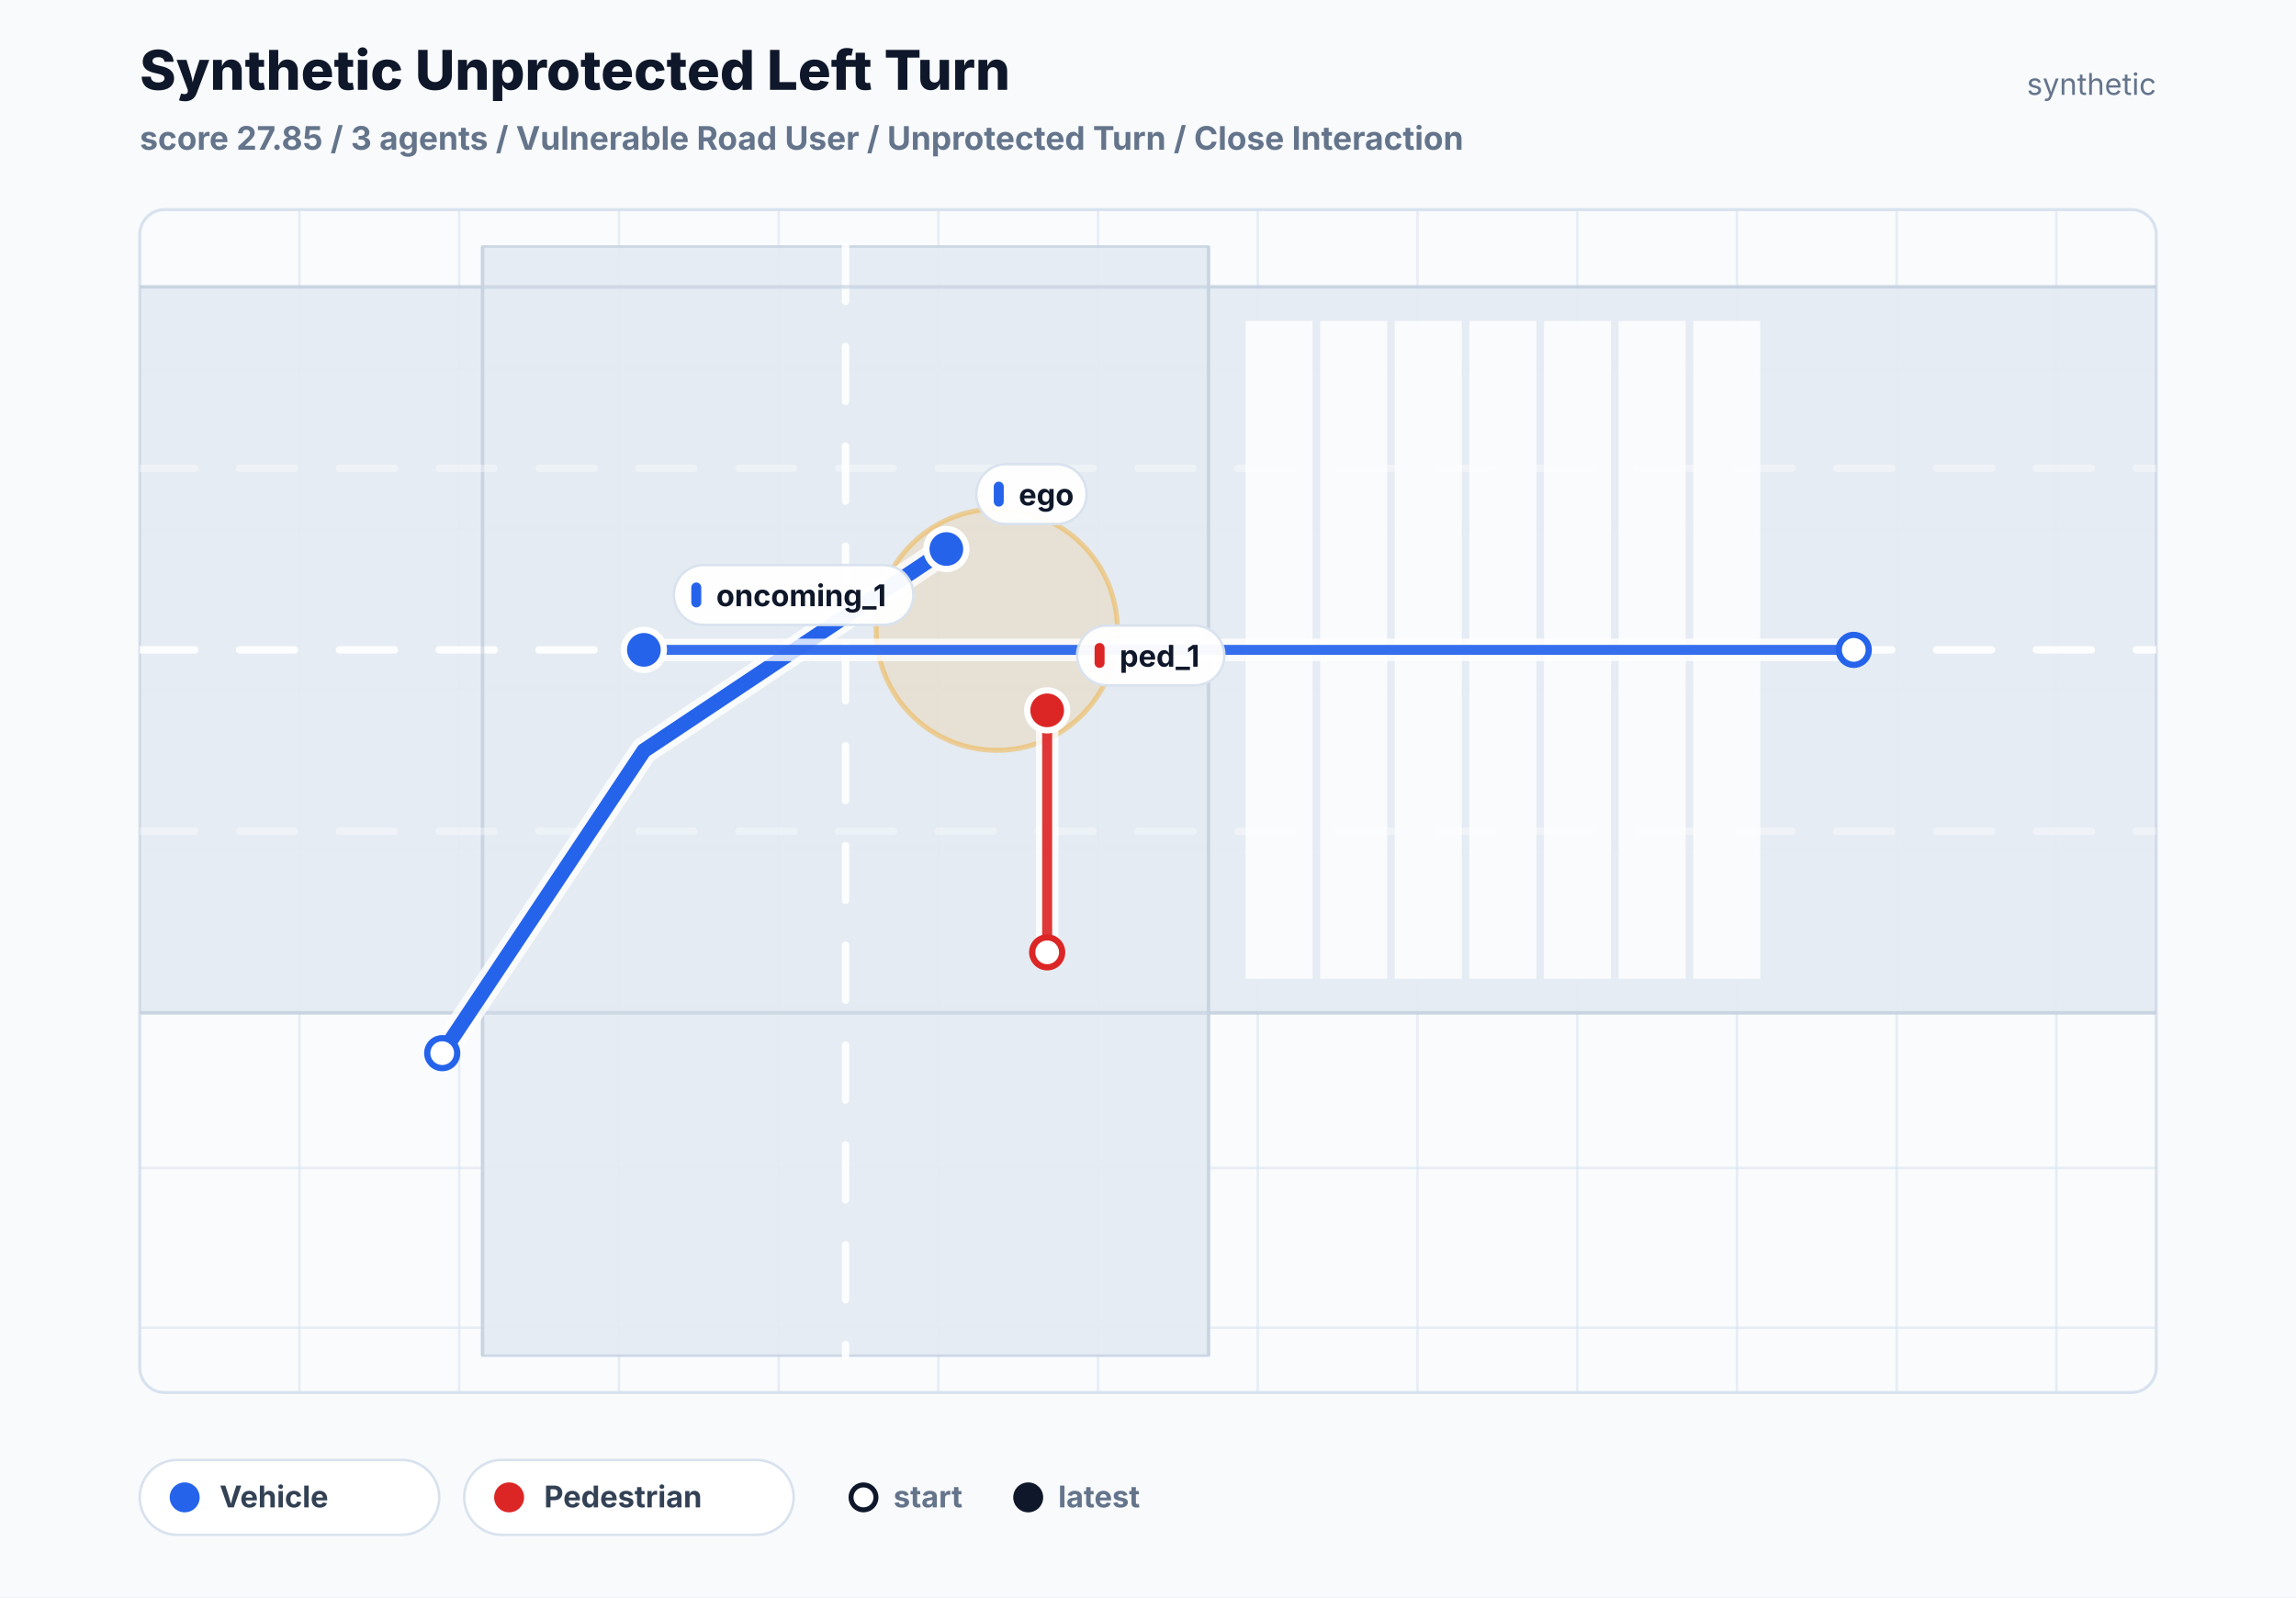
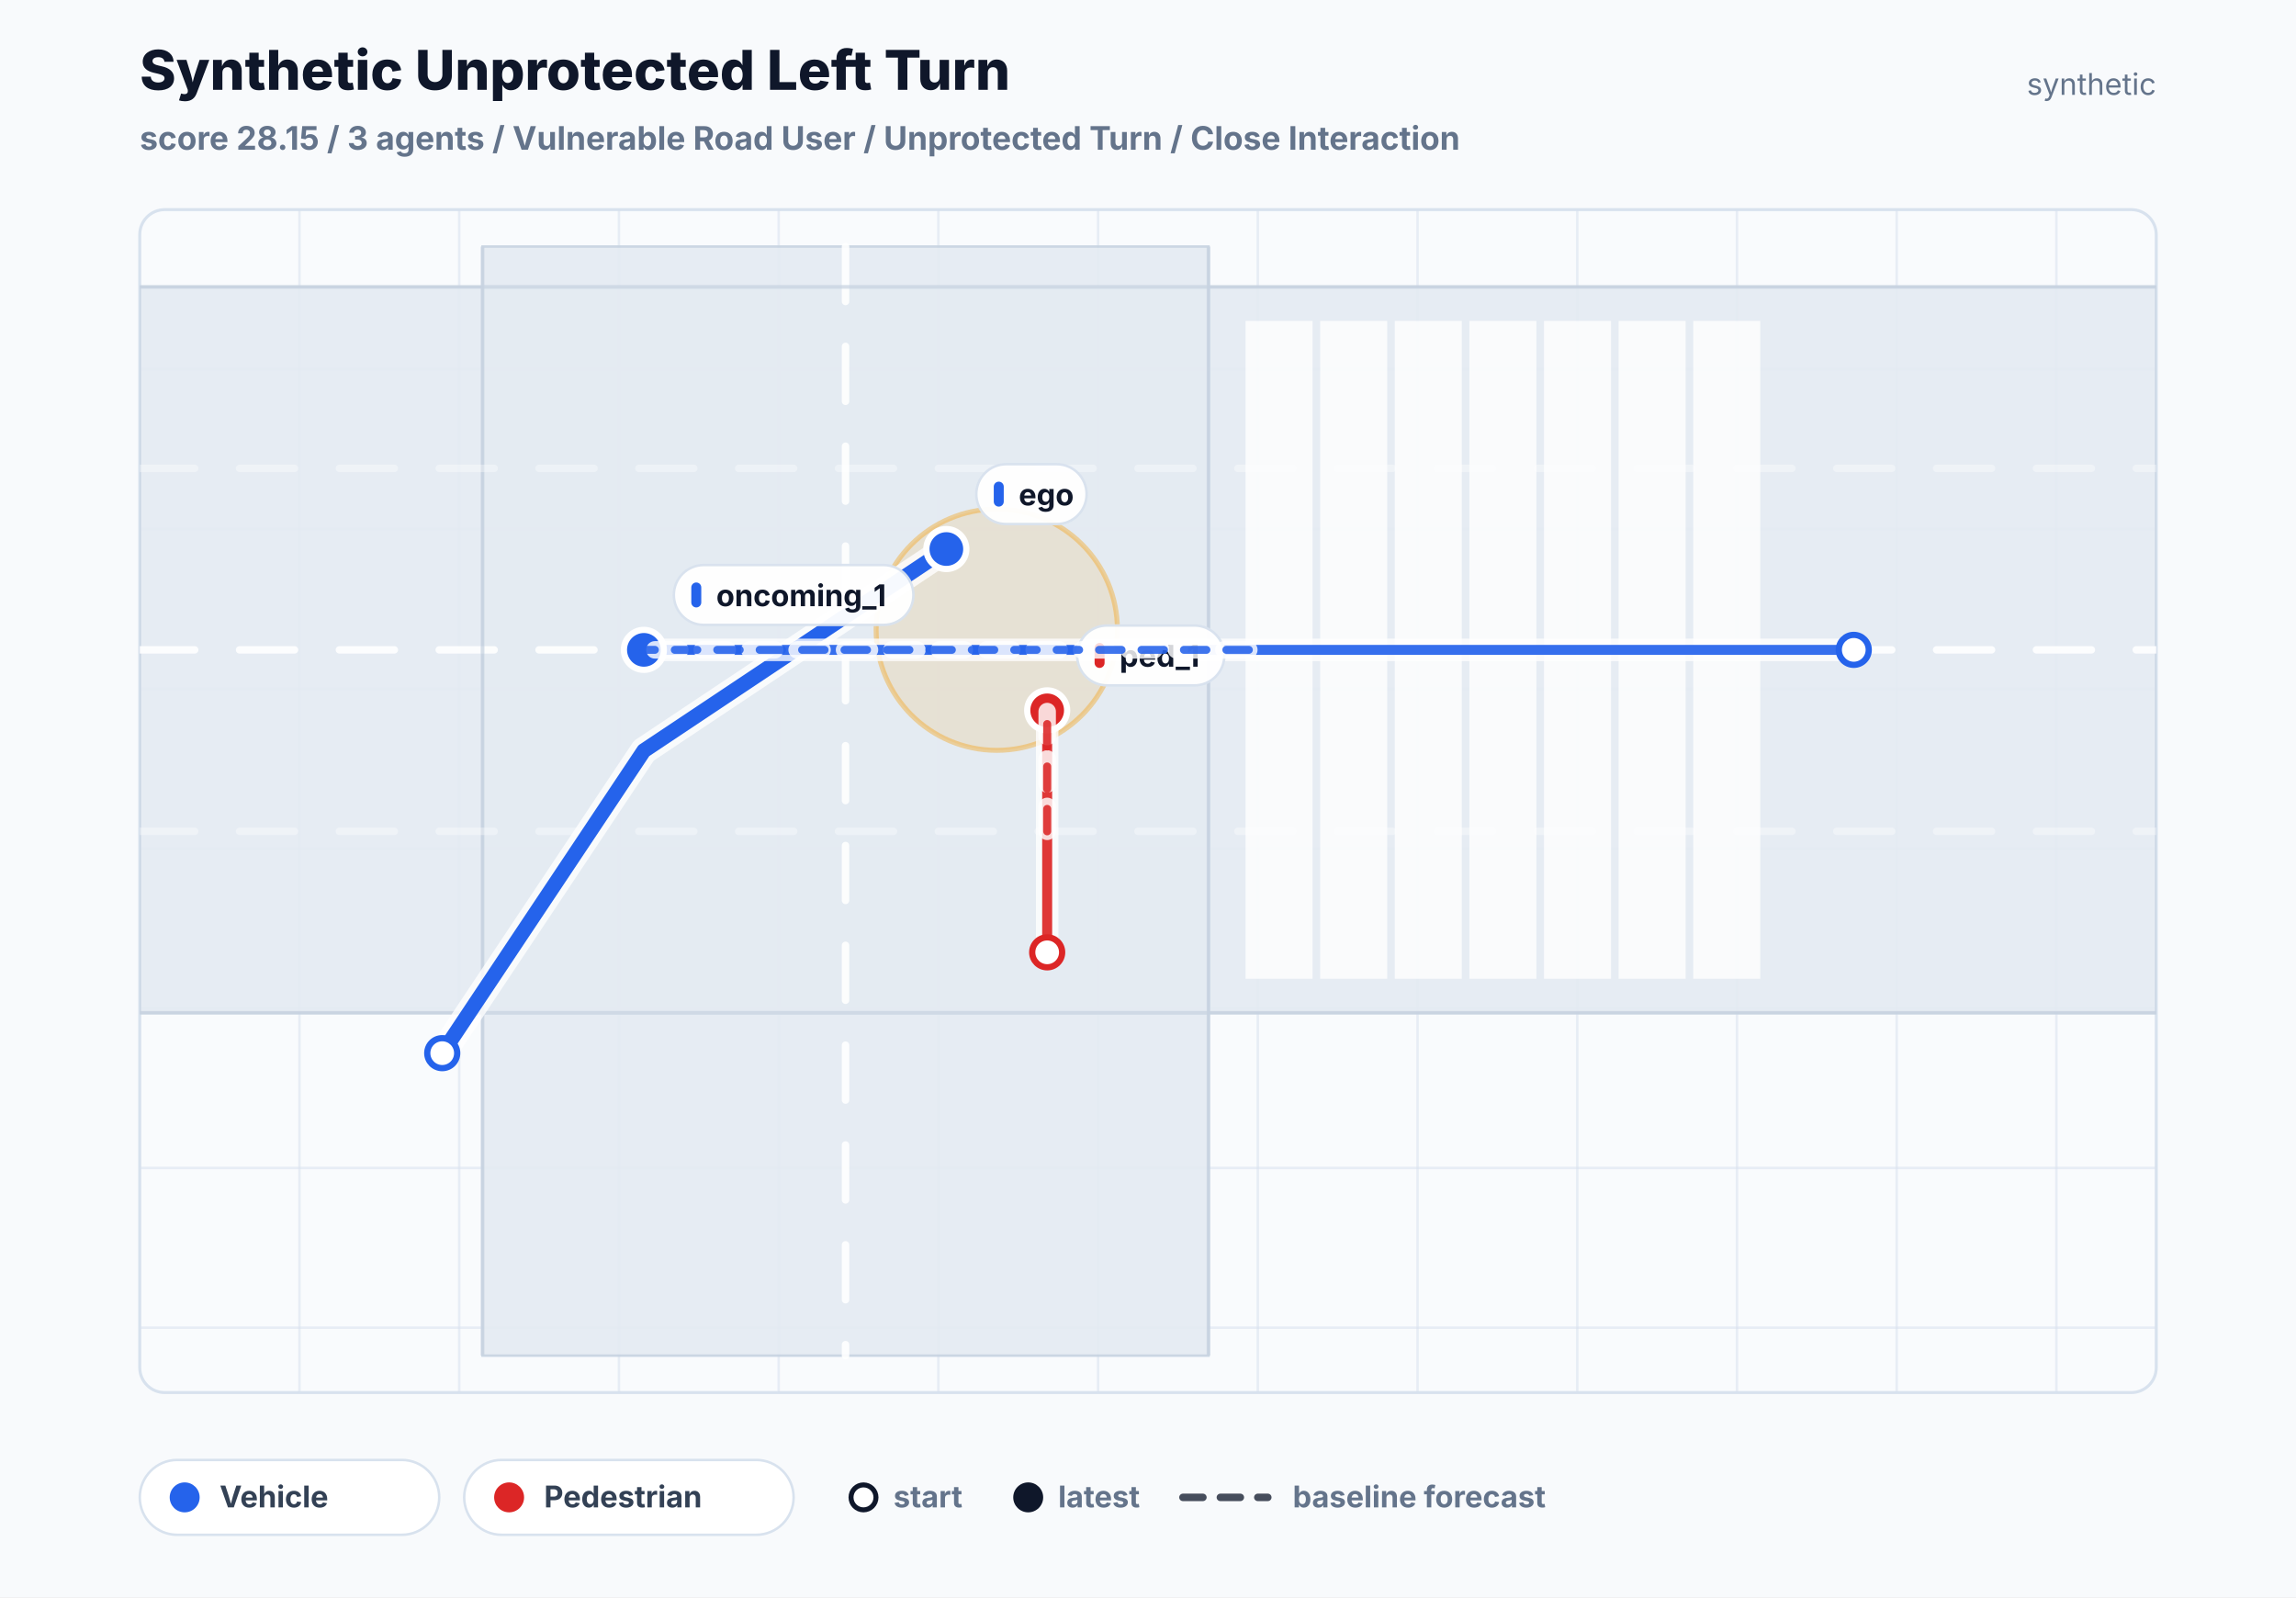
<svg xmlns="http://www.w3.org/2000/svg" width="920" height="640" viewBox="0 0 920 640" role="img">
  <defs>
    <clipPath id="scenario-plot-clip">
      <rect x="56" y="84" width="808" height="474" rx="10" />
    </clipPath>
  </defs>
  <rect x="0" y="0" width="920" height="640" fill="#f8fafc" />
  <text x="56" y="36" fill="#0f172a" font-size="22" font-family="Inter, Arial, sans-serif" font-weight="800">Synthetic Unprotected Left Turn</text>
-   <text x="56" y="60" fill="#64748b" font-size="13" font-family="Inter, Arial, sans-serif" font-weight="650">score 27.85 / 3 agents / Vulnerable Road User / Unprotected Turn / Close Interaction</text>
+   <text x="56" y="60" fill="#64748b" font-size="13" font-family="Inter, Arial, sans-serif" font-weight="650">score 28.15 / 3 agents / Vulnerable Road User / Unprotected Turn / Close Interaction</text>
  <text x="864" y="38" fill="#64748b" font-size="12" font-family="Inter, Arial, sans-serif" text-anchor="end">synthetic</text>
  <rect x="56" y="84" width="808" height="474" rx="10" fill="#f9fbfd" stroke="#d8e2ee" stroke-width="1.2" />
  <g clip-path="url(#scenario-plot-clip)">
    <line x1="120" y1="84" x2="120" y2="558" stroke="#d7e1ee" stroke-width="1" opacity="0.52" />
    <line x1="184" y1="84" x2="184" y2="558" stroke="#d7e1ee" stroke-width="1" opacity="0.52" />
    <line x1="248" y1="84" x2="248" y2="558" stroke="#d7e1ee" stroke-width="1" opacity="0.52" />
    <line x1="312" y1="84" x2="312" y2="558" stroke="#d7e1ee" stroke-width="1" opacity="0.52" />
    <line x1="376" y1="84" x2="376" y2="558" stroke="#d7e1ee" stroke-width="1" opacity="0.52" />
    <line x1="440" y1="84" x2="440" y2="558" stroke="#d7e1ee" stroke-width="1" opacity="0.52" />
    <line x1="504" y1="84" x2="504" y2="558" stroke="#d7e1ee" stroke-width="1" opacity="0.52" />
    <line x1="568" y1="84" x2="568" y2="558" stroke="#d7e1ee" stroke-width="1" opacity="0.52" />
    <line x1="632" y1="84" x2="632" y2="558" stroke="#d7e1ee" stroke-width="1" opacity="0.52" />
    <line x1="696" y1="84" x2="696" y2="558" stroke="#d7e1ee" stroke-width="1" opacity="0.52" />
    <line x1="760" y1="84" x2="760" y2="558" stroke="#d7e1ee" stroke-width="1" opacity="0.52" />
    <line x1="824" y1="84" x2="824" y2="558" stroke="#d7e1ee" stroke-width="1" opacity="0.52" />
    <line x1="56" y1="148" x2="864" y2="148" stroke="#d7e1ee" stroke-width="1" opacity="0.52" />
    <line x1="56" y1="212" x2="864" y2="212" stroke="#d7e1ee" stroke-width="1" opacity="0.52" />
    <line x1="56" y1="276" x2="864" y2="276" stroke="#d7e1ee" stroke-width="1" opacity="0.52" />
    <line x1="56" y1="340" x2="864" y2="340" stroke="#d7e1ee" stroke-width="1" opacity="0.52" />
    <line x1="56" y1="404" x2="864" y2="404" stroke="#d7e1ee" stroke-width="1" opacity="0.52" />
    <line x1="56" y1="468" x2="864" y2="468" stroke="#d7e1ee" stroke-width="1" opacity="0.52" />
    <line x1="56" y1="532" x2="864" y2="532" stroke="#d7e1ee" stroke-width="1" opacity="0.52" />
    <rect x="56.00" y="114.96" width="808.00" height="290.88" fill="#e4eaf2" stroke="#c7d3e1" stroke-width="1" opacity="0.92" />
    <rect x="193.36" y="98.80" width="290.88" height="444.40" fill="#e4eaf2" stroke="#c7d3e1" stroke-width="1" opacity="0.92" />
    <line x1="56.00" y1="260.40" x2="864.00" y2="260.40" stroke="#ffffff" stroke-width="3" stroke-linecap="round" stroke-dasharray="22 18" opacity="0.88" />
    <line x1="338.80" y1="98.80" x2="338.80" y2="543.20" stroke="#ffffff" stroke-width="3" stroke-linecap="round" stroke-dasharray="22 18" opacity="0.88" />
    <line x1="56.00" y1="114.96" x2="864.00" y2="114.96" stroke="#c7d3e1" stroke-width="1.5" opacity="0.72" />
    <line x1="56.00" y1="405.84" x2="864.00" y2="405.84" stroke="#c7d3e1" stroke-width="1.5" opacity="0.72" />
    <line x1="193.36" y1="98.80" x2="193.36" y2="543.20" stroke="#c7d3e1" stroke-width="1.5" opacity="0.72" />
    <line x1="484.24" y1="98.80" x2="484.24" y2="543.20" stroke="#c7d3e1" stroke-width="1.5" opacity="0.72" />
    <line x1="56.00" y1="187.68" x2="864.00" y2="187.68" stroke="#ffffff" stroke-width="3" stroke-linecap="round" stroke-dasharray="22 18" opacity="0.35" />
    <line x1="56.00" y1="333.12" x2="864.00" y2="333.12" stroke="#ffffff" stroke-width="3" stroke-linecap="round" stroke-dasharray="22 18" opacity="0.35" />
    <rect x="499.59" y="129.10" width="25.86" height="262.60" fill="#ffffff" stroke="#ffffff" stroke-width="1" opacity="0.78" />
    <rect x="529.49" y="129.10" width="25.86" height="262.60" fill="#ffffff" stroke="#ffffff" stroke-width="1" opacity="0.78" />
    <rect x="559.38" y="129.10" width="25.86" height="262.60" fill="#ffffff" stroke="#ffffff" stroke-width="1" opacity="0.78" />
    <rect x="589.28" y="129.10" width="25.86" height="262.60" fill="#ffffff" stroke="#ffffff" stroke-width="1" opacity="0.78" />
    <rect x="619.18" y="129.10" width="25.86" height="262.60" fill="#ffffff" stroke="#ffffff" stroke-width="1" opacity="0.78" />
    <rect x="649.07" y="129.10" width="25.86" height="262.60" fill="#ffffff" stroke="#ffffff" stroke-width="1" opacity="0.78" />
    <rect x="678.97" y="129.10" width="25.86" height="262.60" fill="#ffffff" stroke="#ffffff" stroke-width="1" opacity="0.78" />
    <circle cx="399.40" cy="252.32" r="48.34" fill="#f59e0b" opacity="0.13" />
    <circle cx="399.40" cy="252.32" r="48.34" fill="none" stroke="#f59e0b" stroke-width="2" opacity="0.38" />
    <g class="track track-vehicle">
      <polyline points="177.20,422.00 258.00,300.80 379.20,220.00" fill="none" stroke="#ffffff" stroke-width="11" stroke-linecap="round" stroke-linejoin="round" opacity="0.78" />
      <polyline points="177.20,422.00 258.00,300.80 379.20,220.00" fill="none" stroke="#2563eb" stroke-width="6" stroke-linecap="round" stroke-linejoin="round" opacity="1.0" />
      <circle cx="177.20" cy="422.00" r="6" fill="#ffffff" stroke="#2563eb" stroke-width="2.5" />
      <circle cx="379.20" cy="220.00" r="8" fill="#2563eb" stroke="#ffffff" stroke-width="2.5" />
      <rect x="391.20" y="186.00" width="44.20" height="24.00" rx="12" fill="#ffffff" stroke="#d8e2ee" opacity="0.96" />
      <rect x="398.20" y="193.00" width="4" height="10" rx="2" fill="#2563eb" />
      <text x="408.20" y="202.50" fill="#0f172a" font-size="12" font-family="Inter, Arial, sans-serif" font-weight="750">ego</text>
    </g>
    <g class="track track-vehicle">
      <polyline points="742.80,260.40 500.40,260.40 258.00,260.40" fill="none" stroke="#ffffff" stroke-width="9" stroke-linecap="round" stroke-linejoin="round" opacity="0.78" />
      <polyline points="742.80,260.40 500.40,260.40 258.00,260.40" fill="none" stroke="#2563eb" stroke-width="4" stroke-linecap="round" stroke-linejoin="round" opacity="0.92" />
      <circle cx="742.80" cy="260.40" r="6" fill="#ffffff" stroke="#2563eb" stroke-width="2.5" />
      <circle cx="258.00" cy="260.40" r="8" fill="#2563eb" stroke="#ffffff" stroke-width="2.5" />
      <rect x="270.00" y="226.40" width="96.00" height="24.00" rx="12" fill="#ffffff" stroke="#d8e2ee" opacity="0.96" />
      <rect x="277.00" y="233.40" width="4" height="10" rx="2" fill="#2563eb" />
      <text x="287.00" y="242.90" fill="#0f172a" font-size="12" font-family="Inter, Arial, sans-serif" font-weight="750">oncoming_1</text>
    </g>
    <g class="track track-pedestrian">
      <polyline points="419.60,381.60 419.60,333.12 419.60,284.64" fill="none" stroke="#ffffff" stroke-width="9" stroke-linecap="round" stroke-linejoin="round" opacity="0.78" />
      <polyline points="419.60,381.60 419.60,333.12 419.60,284.64" fill="none" stroke="#dc2626" stroke-width="4" stroke-linecap="round" stroke-linejoin="round" opacity="0.92" />
      <circle cx="419.60" cy="381.60" r="6" fill="#ffffff" stroke="#dc2626" stroke-width="2.5" />
      <circle cx="419.60" cy="284.64" r="8" fill="#dc2626" stroke="#ffffff" stroke-width="2.5" />
      <rect x="431.60" y="250.64" width="59.00" height="24.00" rx="12" fill="#ffffff" stroke="#d8e2ee" opacity="0.96" />
      <rect x="438.60" y="257.64" width="4" height="10" rx="2" fill="#dc2626" />
      <text x="448.60" y="267.14" fill="#0f172a" font-size="12" font-family="Inter, Arial, sans-serif" font-weight="750">ped_1</text>
    </g>
+     <g class="baseline-prediction prediction-vehicle">
+       <polyline points="500.40,260.40 258.00,260.40" fill="none" stroke="#ffffff" stroke-width="7" stroke-linecap="round" stroke-linejoin="round" stroke-dasharray="10 9" opacity="0.82" />
+       <polyline points="500.40,260.40 258.00,260.40" fill="none" stroke="#2563eb" stroke-width="3.2" stroke-linecap="round" stroke-linejoin="round" stroke-dasharray="9 8" opacity="0.88" />
+     </g>
+     <g class="baseline-prediction prediction-pedestrian">
+       <polyline points="419.60,333.12 419.60,284.64" fill="none" stroke="#ffffff" stroke-width="7" stroke-linecap="round" stroke-linejoin="round" stroke-dasharray="10 9" opacity="0.82" />
+       <polyline points="419.60,333.12 419.60,284.64" fill="none" stroke="#dc2626" stroke-width="3.2" stroke-linecap="round" stroke-linejoin="round" stroke-dasharray="9 8" opacity="0.88" />
+     </g>
  </g>
  <rect x="56" y="585" width="120" height="30" rx="15" fill="#ffffff" stroke="#d8e2ee" />
  <circle cx="74" cy="600" r="6" fill="#2563eb" />
  <text x="88" y="604" fill="#334155" font-size="12" font-family="Inter, Arial, sans-serif" font-weight="700">Vehicle</text>
  <rect x="186" y="585" width="132" height="30" rx="15" fill="#ffffff" stroke="#d8e2ee" />
  <circle cx="204" cy="600" r="6" fill="#dc2626" />
  <text x="218" y="604" fill="#334155" font-size="12" font-family="Inter, Arial, sans-serif" font-weight="700">Pedestrian</text>
  <circle cx="346" cy="600" r="5" fill="#ffffff" stroke="#0f172a" stroke-width="2" />
  <circle cx="412" cy="600" r="6" fill="#0f172a" />
  <text x="358" y="604" fill="#64748b" font-size="12" font-family="Inter, Arial, sans-serif" font-weight="700">start</text>
  <text x="424" y="604" fill="#64748b" font-size="12" font-family="Inter, Arial, sans-serif" font-weight="700">latest</text>
+   <line x1="474" y1="600" x2="508" y2="600" stroke="#0f172a" stroke-width="3" stroke-linecap="round" stroke-dasharray="8 7" opacity="0.76" />
+   <text x="518" y="604" fill="#64748b" font-size="12" font-family="Inter, Arial, sans-serif" font-weight="700">baseline forecast</text>
</svg>
